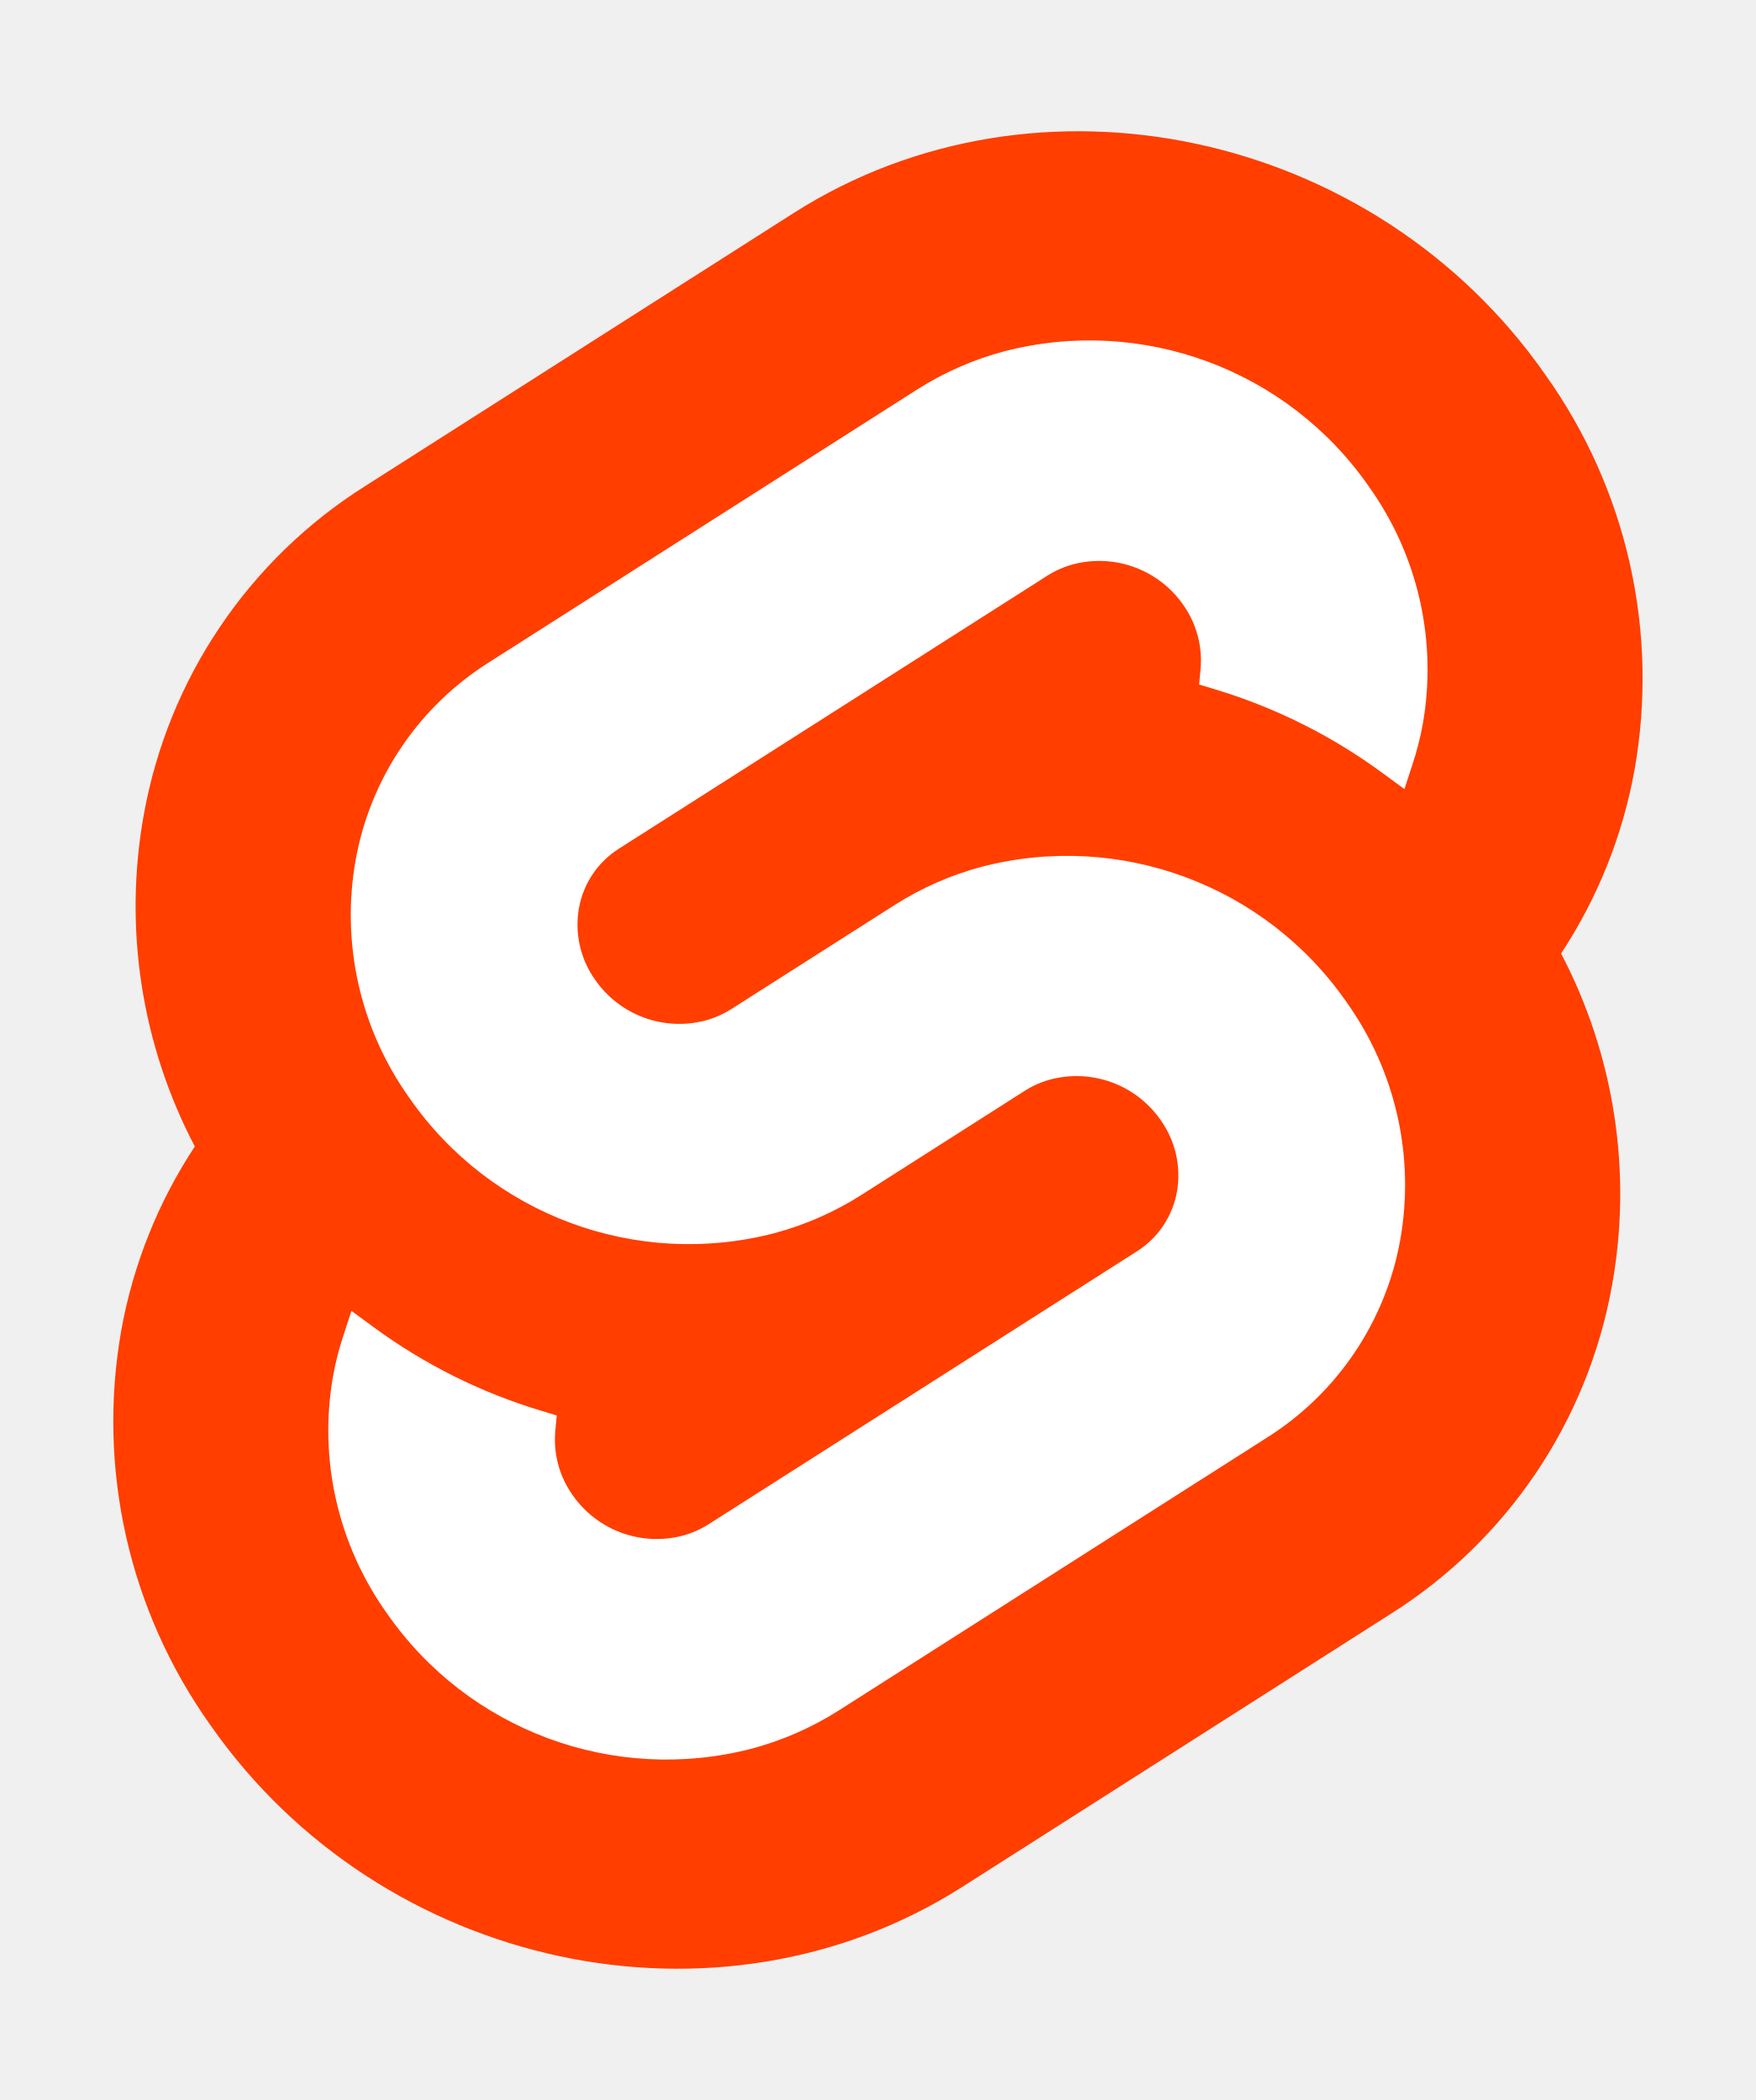
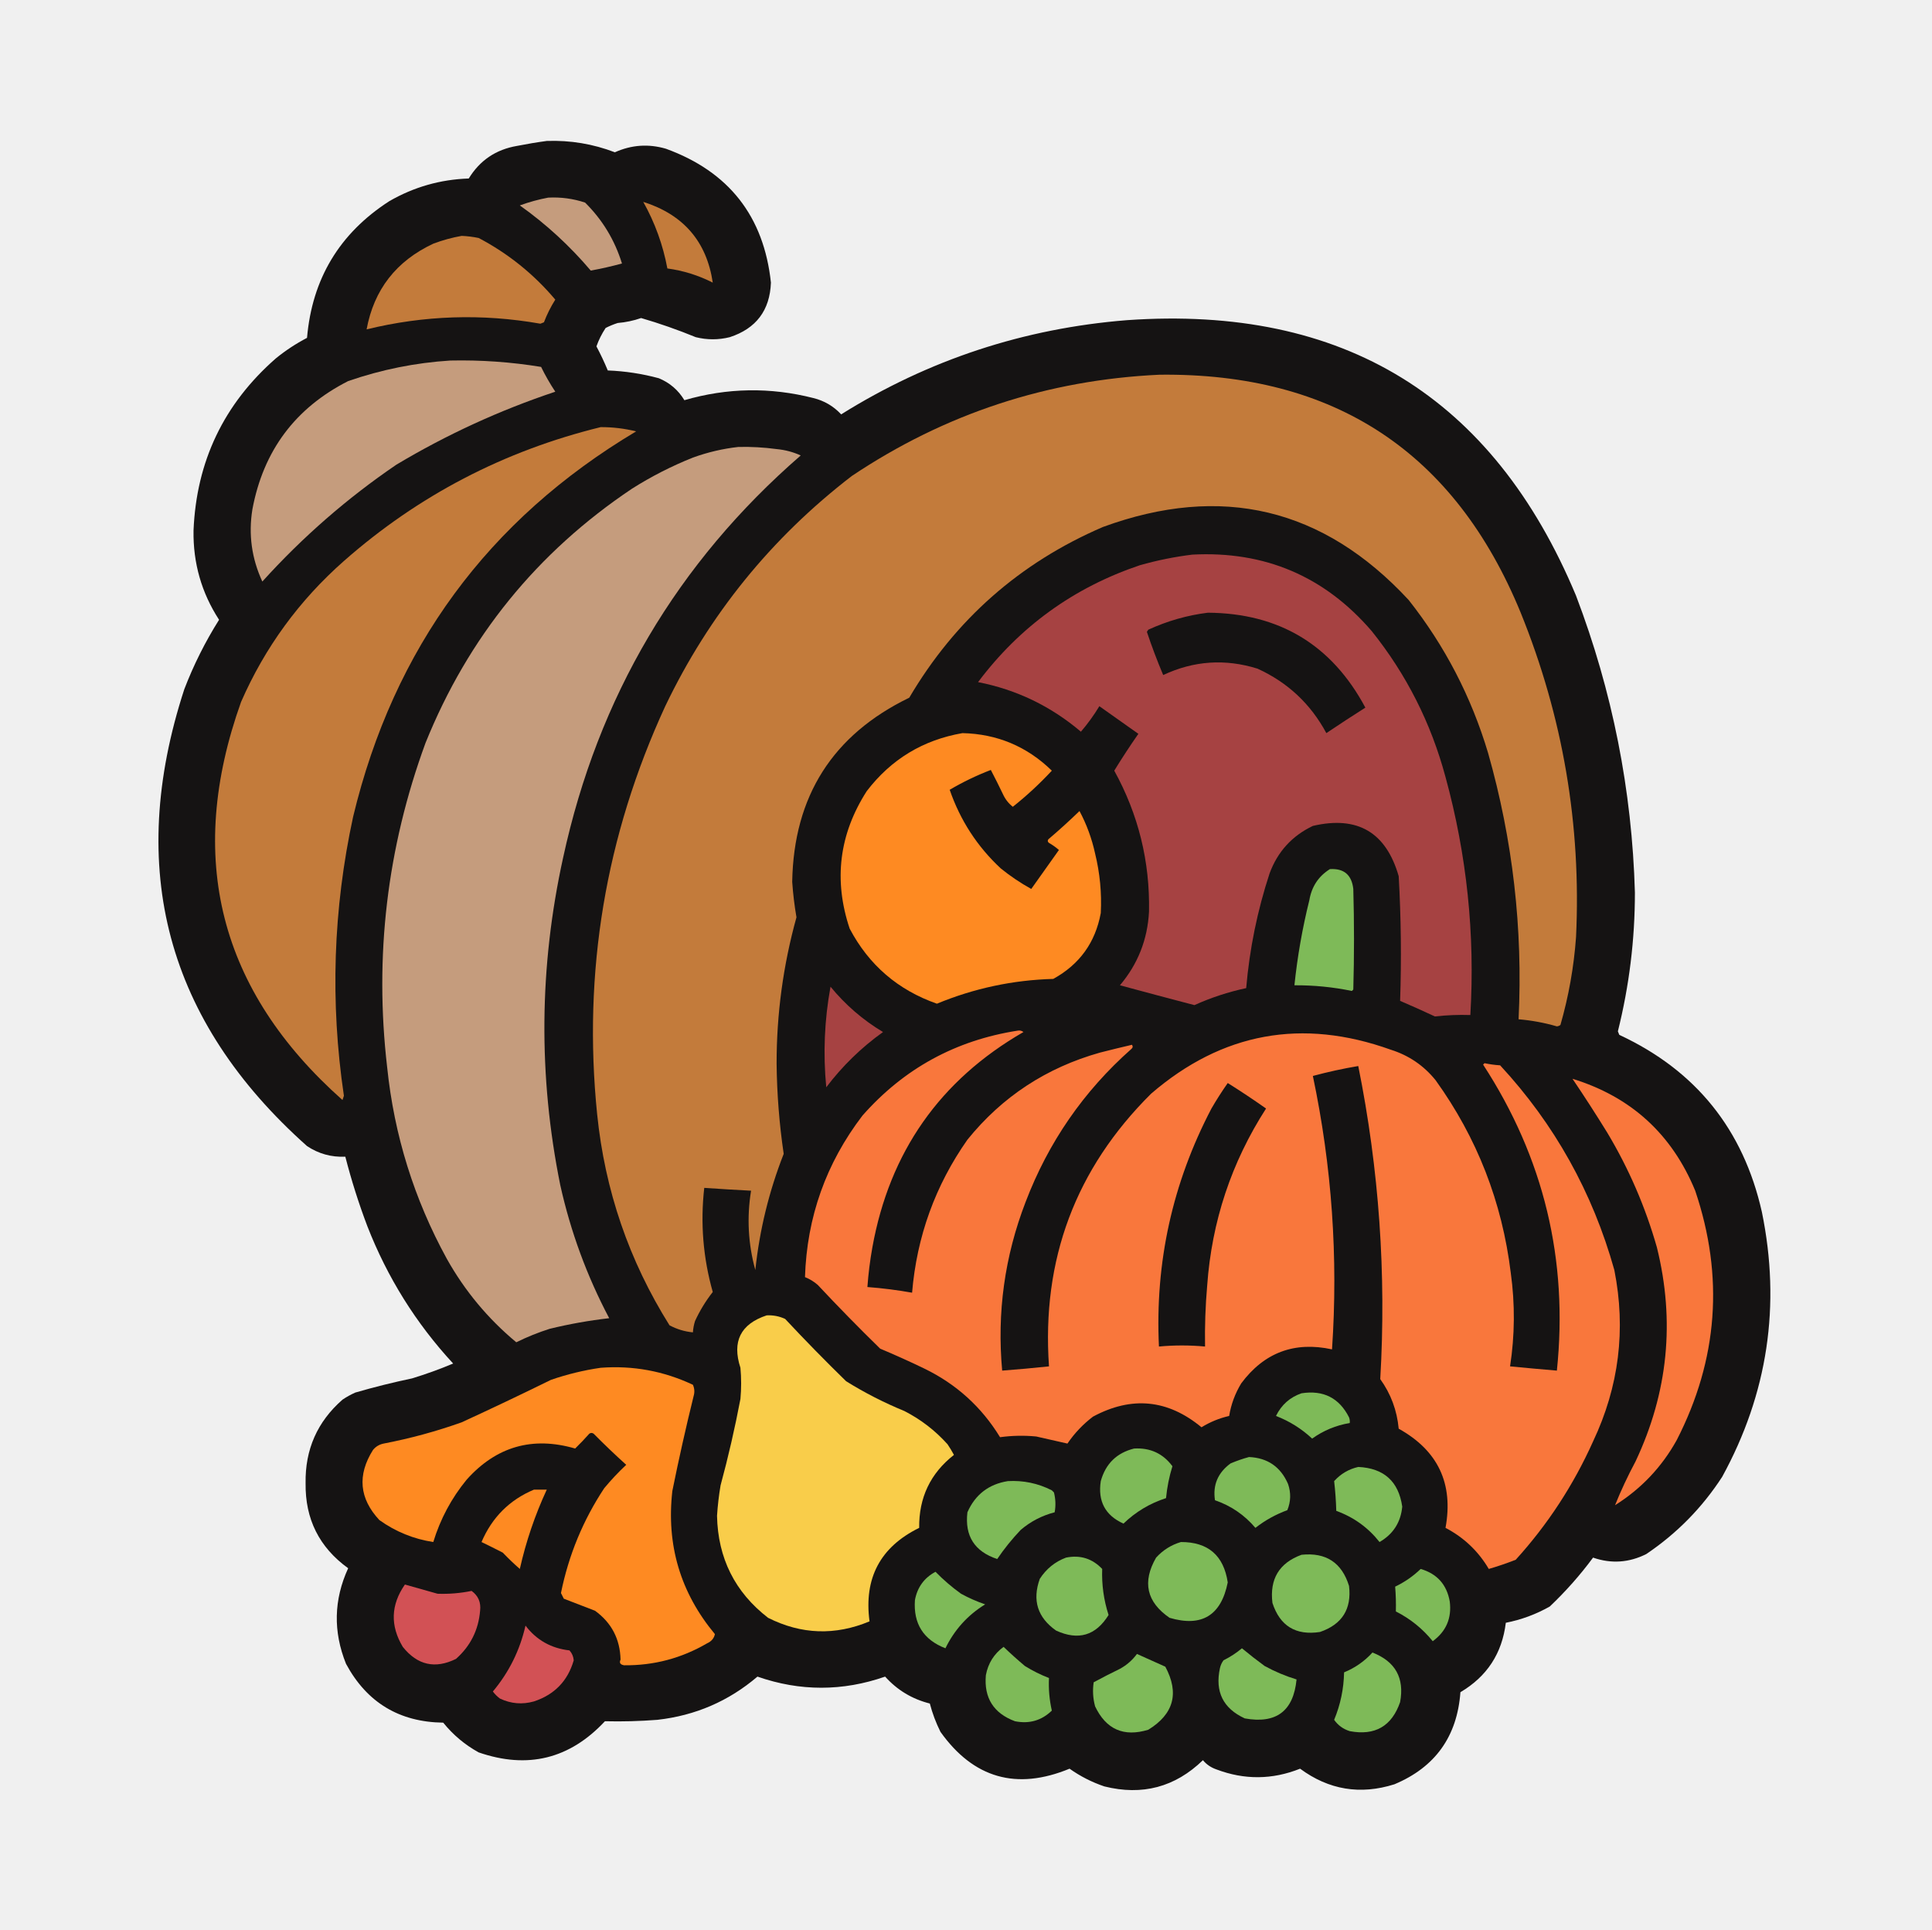
- <svg xmlns="http://www.w3.org/2000/svg" width="107" height="128" viewBox="0 0 107 128">
-   <path d="M94.157 22.819c-10.4-14.885-30.94-19.297-45.792-9.835L22.282 29.608A29.92 29.92 0 0 0 8.764 49.65a31.5 31.5 0 0 0 3.108 20.231 30 30 0 0 0-4.477 11.183 31.9 31.9 0 0 0 5.448 24.116c10.402 14.887 30.942 19.297 45.791 9.835l26.083-16.624A29.92 29.92 0 0 0 98.235 78.35a31.53 31.53 0 0 0-3.105-20.232 30 30 0 0 0 4.474-11.182 31.88 31.88 0 0 0-5.447-24.116" style="fill:#ff3e00" />
-   <path d="M45.817 106.582a20.72 20.72 0 0 1-22.237-8.243 19.17 19.17 0 0 1-3.277-14.503 18 18 0 0 1 .624-2.435l.49-1.498 1.337.981a33.6 33.6 0 0 0 10.203 5.098l.97.294-.09.968a5.85 5.85 0 0 0 1.052 3.878 6.24 6.24 0 0 0 6.695 2.485 5.8 5.8 0 0 0 1.603-.704L69.27 76.28a5.43 5.43 0 0 0 2.45-3.631 5.8 5.8 0 0 0-.987-4.371 6.24 6.24 0 0 0-6.698-2.487 5.7 5.7 0 0 0-1.6.704l-9.953 6.345a19 19 0 0 1-5.296 2.326 20.72 20.72 0 0 1-22.237-8.243 19.17 19.17 0 0 1-3.277-14.502 17.99 17.99 0 0 1 8.13-12.052l26.081-16.623a19 19 0 0 1 5.3-2.329 20.72 20.72 0 0 1 22.237 8.243 19.17 19.17 0 0 1 3.277 14.503 18 18 0 0 1-.624 2.435l-.49 1.498-1.337-.98a33.6 33.6 0 0 0-10.203-5.1l-.97-.294.09-.968a5.86 5.86 0 0 0-1.052-3.878 6.24 6.24 0 0 0-6.696-2.485 5.8 5.8 0 0 0-1.602.704L37.73 51.72a5.42 5.42 0 0 0-2.449 3.63 5.79 5.79 0 0 0 .986 4.372 6.24 6.24 0 0 0 6.698 2.486 5.8 5.8 0 0 0 1.602-.704l9.952-6.342a19 19 0 0 1 5.295-2.328 20.72 20.72 0 0 1 22.237 8.242 19.17 19.17 0 0 1 3.277 14.503 18 18 0 0 1-8.13 12.053l-26.081 16.622a19 19 0 0 1-5.3 2.328" style="fill:#fff" />
+ <svg xmlns="http://www.w3.org/2000/svg" width="1364" height="1362" viewBox="0 0 1364 1362" fill="none">
+   <path fill-rule="evenodd" clip-rule="evenodd" d="M386.029 99.5C402.629 98.915 418.655 101.581 434.105 107.5C445.835 102.228 457.854 101.395 470.163 105C514.563 121.157 539.269 152.657 544.281 199.5C543.529 219.081 533.846 231.914 515.235 238C507.222 240 499.209 240 491.196 238C478.507 232.798 465.654 228.298 452.635 224.5C447.314 226.359 441.806 227.526 436.109 228C433.161 228.942 430.323 230.108 427.595 231.5C424.897 235.554 422.726 239.888 421.085 244.5C424.046 250.079 426.718 255.745 429.097 261.5C441.322 261.974 453.341 263.808 465.155 267C472.864 270.197 478.874 275.364 483.183 282.5C513.389 273.7 543.77 273.2 574.329 281C582.012 282.916 588.522 286.75 593.86 292.5C655.579 253.96 722.853 231.793 795.681 226C948.441 215.319 1054.11 280.153 1112.69 420.5C1138.36 487.967 1152.21 557.8 1154.25 630C1154.26 663.186 1150.26 695.853 1142.23 728C1142.56 728.833 1142.9 729.667 1143.23 730.5C1197.24 755.602 1230.79 797.269 1243.89 855.5C1257.42 921.364 1248.06 983.698 1215.85 1042.5C1201.71 1064.29 1183.84 1082.46 1162.26 1097C1150.06 1103.11 1137.54 1103.95 1124.71 1099.5C1115.58 1111.85 1105.39 1123.35 1094.16 1134C1084.44 1139.51 1074.09 1143.34 1063.11 1145.5C1060.49 1167.11 1049.81 1183.44 1031.06 1194.5C1028.76 1225.79 1013.24 1247.46 984.482 1259.5C960.355 1267.12 938.153 1263.46 917.876 1248.5C898.263 1256.33 878.565 1256.5 858.782 1249C854.964 1247.68 851.792 1245.52 849.266 1242.5C829.624 1261.53 806.42 1267.7 779.656 1261C770.819 1258.01 762.64 1253.84 755.117 1248.5C717.705 1263.93 687.324 1255.27 663.971 1222.5C660.775 1216.09 658.271 1209.43 656.459 1202.5C643.961 1199.35 633.444 1193.01 624.909 1183.5C594.848 1193.97 564.8 1193.97 534.766 1183.5C514.448 1200.83 490.911 1210.99 464.153 1214C451.775 1214.97 439.423 1215.3 427.094 1215C402.244 1241.62 372.529 1248.95 337.952 1237C328.228 1231.64 319.88 1224.64 312.912 1216C281.876 1215.59 259.005 1201.76 244.303 1174.5C235.121 1151.71 235.622 1129.21 245.805 1107C225.417 1092.29 215.401 1072.29 215.758 1047C215.339 1023.23 224.02 1003.56 241.799 988C244.643 986.08 247.647 984.413 250.813 983C264.038 979.159 277.392 975.826 290.877 973C300.76 969.989 310.442 966.489 319.923 962.5C293.656 934.069 273.456 901.736 259.327 865.5C253.239 849.435 248.065 833.102 243.802 816.5C233.938 816.938 224.923 814.438 216.759 809C117.652 720.725 88.772 613.225 130.121 486.5C136.732 469.299 144.912 452.966 154.66 437.5C142.288 418.439 136.279 397.439 136.632 374.5C138.644 325.652 158.008 285.152 194.724 253C201.588 247.409 208.933 242.576 216.759 238.5C220.352 196.819 239.717 164.652 274.852 142C292.199 132.003 310.895 126.67 330.941 126C338.757 113.208 350.109 105.542 364.995 103C372.115 101.593 379.126 100.426 386.029 99.5Z" fill="#151313" />
+   <path fill-rule="evenodd" clip-rule="evenodd" d="M454.137 142.5C482.548 151.508 498.907 170.508 503.215 199.5C493.09 194.352 482.406 191.019 471.164 189.5C468.062 172.874 462.387 157.208 454.137 142.5Z" fill="#C37B3B" />
+   <path fill-rule="evenodd" clip-rule="evenodd" d="M325.933 166.5C329.973 166.672 333.98 167.172 337.952 168C358.806 178.986 376.835 193.486 392.038 211.5C388.839 216.554 386.168 221.888 384.026 227.5C383.191 227.833 382.356 228.167 381.522 228.5C340.348 221.242 299.449 222.575 258.826 232.5C264.009 204.458 279.7 184.291 305.901 172C312.53 169.515 319.207 167.682 325.933 166.5Z" fill="#C37B3B" />
+   <path fill-rule="evenodd" clip-rule="evenodd" d="M818.718 264.5C942.105 263.134 1027.07 319.134 1073.62 432.5C1103.42 505.996 1116.44 582.33 1112.69 661.5C1111.17 682.554 1107.5 703.22 1101.67 723.5C1100.95 724.059 1100.11 724.392 1099.16 724.5C1090.31 721.931 1081.3 720.264 1072.12 719.5C1075.24 655.628 1068.05 592.961 1050.59 531.5C1038.7 491.759 1020 455.759 994.498 423.5C934.276 358.533 862.328 341.366 778.654 372C719.977 397.245 674.404 437.411 641.936 492.5C587.889 518.7 560.345 562.033 559.305 622.5C559.882 630.904 560.883 639.237 562.309 647.5C552.918 681.337 548.245 715.837 548.287 751C548.528 772.307 550.198 793.473 553.295 814.5C542.927 840.925 536.249 868.258 533.263 896.5C528.181 878.062 527.179 859.395 530.258 840.5C519.234 839.935 508.216 839.269 497.206 838.5C494.391 863.404 496.394 887.904 503.215 912C498.262 918.296 494.09 925.129 490.695 932.5C489.872 935.117 489.371 937.784 489.193 940.5C483.34 939.941 477.831 938.274 472.667 935.5C444.088 889.905 427.061 840.238 421.585 786.5C411.417 686.08 427.443 590.08 469.662 498.5C500.579 433.953 544.482 379.786 601.372 336C667.112 292.004 739.561 268.171 818.718 264.5Z" fill="#C37B3B" />
+   <path fill-rule="evenodd" clip-rule="evenodd" d="M424.089 301.5C432.562 301.47 440.908 302.47 449.129 304.5C344.532 366.844 277.926 457.51 249.311 576.5C235.175 641.766 233.004 707.433 242.801 773.5C242.467 774.5 242.133 775.5 241.799 776.5C154.749 699.194 130.878 605.527 170.185 495.5C187.002 457.031 211.207 423.864 242.801 396C295.304 349.786 355.734 318.286 424.089 301.5Z" fill="#C37B3B" />
+   <path fill-rule="evenodd" clip-rule="evenodd" d="M387.03 139.5C395.958 139.035 404.637 140.202 413.072 143C425.329 155.136 434.009 169.47 439.113 186C431.825 187.986 424.48 189.653 417.078 191C402.241 173.514 385.547 158.18 366.998 145C373.639 142.583 380.317 140.749 387.03 139.5Z" fill="#C59C7D" />
+   <path fill-rule="evenodd" clip-rule="evenodd" d="M317.92 254.5C339.433 254.032 360.801 255.532 382.022 259C384.948 265.001 388.286 270.834 392.038 276.5C352.767 289.605 315.374 306.771 279.86 328C245.135 351.629 213.585 379.129 185.209 410.5C177.669 394.224 175.332 377.224 178.198 359.5C185.93 318.138 208.466 287.972 245.805 269C269.308 260.874 293.346 256.041 317.92 254.5Z" fill="#C59C7D" />
+   <path fill-rule="evenodd" clip-rule="evenodd" d="M521.244 315.5C530.299 315.283 539.314 315.783 548.287 317C554.278 317.559 559.954 319.059 565.314 321.5C478.105 397.221 422.183 491.887 397.547 605.5C380.634 682.399 379.966 759.399 395.544 836.5C402.844 869.404 414.362 900.737 430.099 930.5C415.928 932.117 401.906 934.617 388.032 938C379.929 940.584 372.083 943.751 364.494 947.5C344.479 930.851 328.12 911.184 315.416 888.5C292.337 846.369 278.314 801.369 273.349 753.5C264.208 674.978 273.222 598.644 300.392 524.5C330.576 449.706 379.154 389.872 446.124 345C459.76 336.359 474.117 329.026 489.193 323C499.718 319.204 510.402 316.704 521.244 315.5Z" fill="#C59C7D" />
+   <path fill-rule="evenodd" clip-rule="evenodd" d="M841.754 391.5C892.947 388.807 935.181 406.807 968.456 445.5C992.936 476.048 1010.3 510.381 1020.54 548.5C1035.61 603.545 1041.45 659.545 1038.07 716.5C1029.68 716.226 1021.34 716.56 1013.03 717.5C1004.9 713.691 996.717 710.024 988.488 706.5C989.481 677.163 989.147 647.83 987.486 618.5C978.574 587.467 958.375 575.634 926.89 583C912.186 590.016 902.002 601.183 896.341 616.5C887.69 642.855 882.181 669.855 879.815 697.5C867.201 700.198 855.016 704.198 843.257 709.5C825.645 704.897 808.117 700.23 790.673 695.5C803.332 680.54 810.177 663.207 811.206 643.5C811.904 608.12 803.724 574.954 786.667 544C792.087 535.179 797.762 526.512 803.694 518C794.512 511.5 785.332 505 776.15 498.5C772.291 504.884 767.95 510.884 763.129 516.5C741.925 498.498 717.72 486.831 690.514 481.5C719.995 442.242 758.056 414.742 804.695 399C816.997 395.511 829.35 393.011 841.754 391.5Z" fill="#A64242" />
+   <path fill-rule="evenodd" clip-rule="evenodd" d="M586.348 696.5C596.856 709.328 609.209 719.994 623.407 728.5C608.088 739.46 594.734 752.46 583.343 767.5C581.041 743.712 582.043 720.045 586.348 696.5Z" fill="#A64242" />
+   <path fill-rule="evenodd" clip-rule="evenodd" d="M679.496 517.5C704.018 518.075 725.052 526.908 742.597 544C734.006 553.248 724.824 561.748 715.053 569.5C712.027 567.132 709.689 564.132 708.042 560.5C705.293 554.754 702.456 549.088 699.528 543.5C689.448 547.365 679.767 552.032 670.482 557.5C677.935 579.079 689.954 597.579 706.539 613C713.285 618.452 720.463 623.286 728.073 627.5C734.584 618.333 741.094 609.167 747.605 600C745.444 598.088 743.106 596.421 740.593 595C739.641 594.282 739.475 593.449 740.093 592.5C747.661 586.059 755.005 579.393 762.128 572.5C767.158 581.888 770.83 591.888 773.145 602.5C776.538 616.317 777.874 630.317 777.152 644.5C773.338 665.307 762.153 680.807 743.598 691C715.128 691.792 687.75 697.626 661.467 708.5C633.955 698.861 613.422 681.194 599.869 655.5C588.407 621.274 592.413 588.941 611.888 558.5C629.07 536.007 651.606 522.341 679.496 517.5Z" fill="#FE8A22" />
+   <path fill-rule="evenodd" clip-rule="evenodd" d="M718.558 727.5C720.039 727.238 721.374 727.571 722.565 728.5C663.605 762.49 628.048 813.157 615.895 880.5C614.232 889.779 613.063 899.112 612.389 908.5C622.985 909.302 633.502 910.635 643.939 912.5C647.261 872.875 660.281 836.875 683.002 804.5C707.528 774.152 738.744 753.652 776.651 743C784.18 741.079 791.692 739.246 799.187 737.5C799.937 738.635 799.771 739.635 798.686 740.5C765.028 770.301 740.156 806.301 724.067 848.5C709.289 886.867 703.781 926.534 707.541 967.5C718.582 966.665 729.6 965.665 740.593 964.5C735.311 889.13 759.349 824.964 812.708 772C862.866 728.838 919.289 718.505 981.978 741C994.671 745.01 1005.19 752.177 1013.53 762.5C1042.8 803.146 1060.49 848.479 1066.61 898.5C1069.66 920.519 1069.49 942.519 1066.11 964.5C1077.12 965.573 1088.14 966.573 1099.16 967.5C1107.29 889.283 1089.93 817.283 1047.08 751.5C1047.41 751.167 1047.75 750.833 1048.08 750.5C1051.7 751.262 1055.37 751.762 1059.1 752C1097.5 793.495 1124.38 841.662 1139.73 896.5C1148.04 938.433 1143.03 978.766 1124.71 1017.5C1110.87 1048.32 1092.67 1076.16 1070.12 1101C1063.88 1103.47 1057.53 1105.63 1051.09 1107.5C1043.69 1094.95 1033.51 1085.29 1020.54 1078.5C1026.26 1047.27 1015.25 1023.93 987.486 1008.5C986.292 995.58 981.952 983.913 974.466 973.5C978.806 899.152 973.63 825.486 958.941 752.5C948.149 754.322 937.465 756.655 926.89 759.5C940.323 823.338 944.831 887.671 940.412 952.5C913.885 946.741 892.518 954.741 876.309 976.5C871.985 983.619 869.147 991.286 867.796 999.5C860.844 1001.09 854.333 1003.76 848.265 1007.5C824.479 987.817 798.938 985.317 771.643 1000C764.591 1005.37 758.581 1011.71 753.614 1019C746.366 1017.36 739.021 1015.69 731.579 1014C722.986 1013.18 714.473 1013.35 706.038 1014.5C692.979 993.133 675.118 976.966 652.453 966C642.222 961.059 631.872 956.392 621.404 952C606.406 937.358 591.715 922.358 577.333 907C574.663 904.665 571.658 902.831 568.319 901.5C569.679 859.131 583.201 821.131 608.884 787.5C638.125 754.316 674.683 734.316 718.558 727.5Z" fill="#F9773C" />
+   <path fill-rule="evenodd" clip-rule="evenodd" d="M1110.18 761.5C1151.5 774.213 1180.37 800.546 1196.82 840.5C1217.27 900.966 1212.93 959.633 1183.8 1016.5C1173.24 1035.55 1158.72 1050.88 1140.23 1062.5C1144.37 1052.21 1149.21 1041.88 1154.75 1031.5C1177.66 982.903 1182.67 932.57 1169.78 880.5C1161.64 851.935 1149.97 824.935 1134.72 799.5C1126.77 786.607 1118.59 773.94 1110.18 761.5Z" fill="#F9773C" />
+   <path fill-rule="evenodd" clip-rule="evenodd" d="M938.909 613.5C948.807 612.875 954.316 617.542 955.435 627.5C956.103 651.167 956.103 674.833 955.435 698.5C955.102 698.833 954.767 699.167 954.434 699.5C941.096 696.752 927.574 695.418 913.869 695.5C915.969 675.26 919.474 655.26 924.386 635.5C926.023 625.857 930.863 618.524 938.909 613.5Z" fill="#7EBA58" />
+   <path fill-rule="evenodd" clip-rule="evenodd" d="M541.276 928.5C545.829 928.268 550.169 929.101 554.297 931C568.344 946.025 582.701 960.691 597.365 975C610.451 983.136 624.14 990.136 638.431 996C650.042 1001.92 660.225 1009.75 668.979 1019.5C670.614 1021.93 672.116 1024.43 673.486 1027C656.868 1040.02 648.688 1057.19 648.947 1078.5C621.49 1091.99 609.804 1113.99 613.892 1144.5C589.59 1154.64 565.719 1153.8 542.278 1142C518.863 1123.91 506.844 1099.91 506.22 1070C506.689 1062.79 507.523 1055.62 508.724 1048.5C514.189 1028.34 518.862 1008.01 522.746 987.5C523.414 980.167 523.414 972.833 522.746 965.5C516.684 946.939 522.861 934.605 541.276 928.5Z" fill="#F9CD4A" />
+   <path fill-rule="evenodd" clip-rule="evenodd" d="M424.089 965.5C446.883 963.792 468.583 967.792 489.193 977.5C490.347 980.106 490.513 982.773 489.694 985.5C484.21 1007.73 479.202 1030.07 474.67 1052.5C470.36 1090.58 480.376 1124.24 504.718 1153.5C504.111 1156.46 502.275 1158.63 499.209 1160C481.123 1170.56 461.592 1175.72 440.616 1175.5C437.894 1175.05 437.06 1173.71 438.112 1171.5C437.763 1156.97 431.754 1145.47 420.083 1137C412.685 1134.16 405.339 1131.33 398.048 1128.5C397.38 1127.17 396.713 1125.83 396.045 1124.5C401.462 1097.75 411.645 1073.08 426.593 1050.5C431.429 1044.67 436.604 1039.17 442.118 1034C434.247 1026.9 426.568 1019.56 419.081 1012C418.08 1011.33 417.078 1011.33 416.077 1012C412.844 1015.64 409.506 1019.14 406.061 1022.5C375.924 1013.73 350.383 1021.07 329.439 1044.5C318.714 1057.58 310.868 1072.25 305.901 1088.5C292.006 1086.37 279.319 1081.21 267.841 1073C253.646 1057.77 252.144 1041.27 263.333 1023.5C265.288 1021.11 267.792 1019.61 270.845 1019C289.594 1015.4 307.956 1010.4 325.933 1004C347.058 994.289 368.091 984.289 389.033 974C400.587 970.032 412.271 967.199 424.089 965.5Z" fill="#FE8A22" />
+   <path fill-rule="evenodd" clip-rule="evenodd" d="M377.014 1051.5C380.019 1051.5 383.024 1051.5 386.029 1051.5C377.694 1069.46 371.351 1088.13 366.998 1107.5C362.976 1103.99 358.97 1100.16 354.979 1096C349.929 1093.39 344.921 1090.89 339.955 1088.5C347.41 1071.06 359.763 1058.72 377.014 1051.5Z" fill="#FE8A22" />
+   <path fill-rule="evenodd" clip-rule="evenodd" d="M285.869 1118.5C293.513 1120.64 301.193 1122.81 308.906 1125C317.044 1125.29 325.057 1124.63 332.944 1123C337.654 1126.42 339.657 1131.09 338.954 1137C337.818 1150.6 332.142 1161.93 321.927 1171C307.198 1178.26 294.678 1175.42 284.367 1162.5C275.397 1147.51 275.897 1132.85 285.869 1118.5Z" fill="#D25155" />
+   <path fill-rule="evenodd" clip-rule="evenodd" d="M371.005 1147.5C378.757 1157.7 389.107 1163.53 402.054 1165C403.827 1166.97 404.829 1169.3 405.059 1172C400.839 1186.55 391.491 1196.21 377.014 1201C368.75 1203.34 360.737 1202.67 352.976 1199C351.007 1197.54 349.338 1195.87 347.968 1194C359.355 1180.43 367.034 1164.93 371.005 1147.5Z" fill="#D25155" />
+   <path fill-rule="evenodd" clip-rule="evenodd" d="M918.877 983.5C934.316 981.123 945.501 986.789 952.431 1000.5C952.921 1001.79 953.089 1003.13 952.931 1004.5C943.221 1006.1 934.373 1009.77 926.389 1015.5C918.906 1008.52 910.393 1003.18 900.848 999.5C904.716 991.632 910.725 986.299 918.877 983.5Z" fill="#7EBA58" />
+   <path fill-rule="evenodd" clip-rule="evenodd" d="M800.689 1022.5C812.064 1021.85 821.078 1026.01 827.732 1035C825.459 1042.35 823.957 1049.85 823.225 1057.5C811.763 1061.22 801.747 1067.22 793.177 1075.5C780.314 1069.71 774.972 1059.71 777.152 1045.5C780.562 1033.23 788.407 1025.56 800.689 1022.5Z" fill="#7EBA58" />
+   <path fill-rule="evenodd" clip-rule="evenodd" d="M881.818 1028.5C894.937 1029.09 904.119 1035.43 909.362 1047.5C911.518 1053.78 911.351 1059.95 908.861 1066C900.654 1069.01 893.142 1073.18 886.325 1078.5C878.602 1069.39 869.087 1062.89 857.78 1059C856.137 1048.26 859.81 1039.59 868.797 1033C873.15 1031.16 877.49 1029.66 881.818 1028.5Z" fill="#7EBA58" />
+   <path fill-rule="evenodd" clip-rule="evenodd" d="M958.941 1035.5C977.053 1036.36 987.403 1045.69 989.99 1063.5C988.95 1074.58 983.608 1082.91 973.965 1088.5C965.906 1078.3 955.724 1070.96 943.416 1066.5C943.214 1059.45 942.713 1052.45 941.914 1045.5C946.572 1040.34 952.248 1037.01 958.941 1035.5Z" fill="#7EBA58" />
+   <path fill-rule="evenodd" clip-rule="evenodd" d="M711.547 1045.5C722.507 1044.88 732.856 1047.05 742.596 1052C743.097 1052.5 743.598 1053 744.099 1053.5C745.276 1058.18 745.442 1062.85 744.6 1067.5C735.577 1069.84 727.565 1074 720.561 1080C714.425 1086.47 708.916 1093.31 704.035 1100.5C688.027 1095.19 681.015 1084.19 683.002 1067.5C688.518 1055 698.034 1047.66 711.547 1045.5Z" fill="#7EBA58" />
+   <path fill-rule="evenodd" clip-rule="evenodd" d="M833.742 1088.5C852.904 1088.46 863.922 1097.96 866.794 1117C862.12 1140.36 848.432 1148.7 825.729 1142C809.477 1130.85 806.305 1116.68 816.214 1099.5C821.09 1094.16 826.934 1090.49 833.742 1088.5Z" fill="#7EBA58" />
+   <path fill-rule="evenodd" clip-rule="evenodd" d="M918.877 1097.5C936.159 1095.7 947.343 1103.04 952.431 1119.5C954.352 1135.83 947.508 1146.66 931.898 1152C914.829 1154.6 903.645 1147.77 898.345 1131.5C896.277 1114.6 903.122 1103.27 918.877 1097.5Z" fill="#7EBA58" />
+   <path fill-rule="evenodd" clip-rule="evenodd" d="M752.612 1099.5C762.662 1097.48 771.176 1100.15 778.153 1107.5C777.748 1118.62 779.251 1129.46 782.66 1140C773.658 1154.55 761.305 1158.22 745.601 1151C732.513 1141.8 728.674 1129.63 734.083 1114.5C738.68 1107.4 744.856 1102.4 752.612 1099.5Z" fill="#7EBA58" />
+   <path fill-rule="evenodd" clip-rule="evenodd" d="M1003.01 1107.5C1014.61 1110.91 1021.45 1118.58 1023.54 1130.5C1025 1142.24 1021 1151.58 1011.52 1158.5C1004.34 1149.66 995.659 1142.66 985.483 1137.5C985.632 1131.59 985.464 1125.76 984.982 1120C991.724 1116.75 997.734 1112.58 1003.01 1107.5Z" fill="#7EBA58" />
+   <path fill-rule="evenodd" clip-rule="evenodd" d="M660.466 1109.5C665.942 1115.12 671.952 1120.29 678.494 1125C683.972 1127.99 689.647 1130.49 695.522 1132.5C683.195 1140.09 673.847 1150.42 667.477 1163.5C651.942 1157.49 644.764 1146.15 645.943 1129.5C647.619 1120.46 652.46 1113.8 660.466 1109.5Z" fill="#7EBA58" />
+   <path fill-rule="evenodd" clip-rule="evenodd" d="M708.542 1162.5C713.309 1167.08 718.317 1171.58 723.566 1176C728.963 1179.36 734.638 1182.19 740.593 1184.5C740.202 1192.14 740.87 1199.81 742.596 1207.5C735.345 1214.52 726.664 1217.02 716.555 1215C701.46 1209.36 694.616 1198.52 696.022 1182.5C697.597 1174.12 701.77 1167.45 708.542 1162.5Z" fill="#7EBA58" />
+   <path fill-rule="evenodd" clip-rule="evenodd" d="M876.81 1163.5C881.932 1167.76 887.275 1171.93 892.836 1176C900.038 1179.95 907.55 1183.12 915.372 1185.5C913.202 1207.84 901.016 1217.01 878.813 1213C863.512 1205.95 857.67 1194.11 861.286 1177.5C861.736 1175.48 862.571 1173.65 863.79 1172C868.537 1169.64 872.878 1166.81 876.81 1163.5Z" fill="#7EBA58" />
+   <path fill-rule="evenodd" clip-rule="evenodd" d="M968.957 1166.5C985.138 1172.81 991.648 1184.48 988.488 1201.5C982.596 1218.53 970.744 1225.36 952.931 1222C948.277 1220.53 944.604 1217.86 941.914 1214C946.364 1203.29 948.701 1192.12 948.925 1180.5C956.72 1177.29 963.398 1172.62 968.957 1166.5Z" fill="#7EBA58" />
+   <path fill-rule="evenodd" clip-rule="evenodd" d="M802.692 1167.5C809.38 1170.5 816.056 1173.5 822.724 1176.5C832.705 1195.1 828.699 1209.94 810.705 1221C793.417 1226.29 780.897 1220.79 773.145 1204.5C771.626 1198.92 771.291 1193.25 772.144 1187.5C778.144 1184.25 784.321 1181.09 790.673 1178C795.467 1175.38 799.473 1171.88 802.692 1167.5Z" fill="#7EBA58" />
+   <path fill-rule="evenodd" clip-rule="evenodd" d="M852.772 432.5C903.196 432.865 940.255 455.198 963.949 499.5C954.682 505.376 945.501 511.376 936.405 517.5C925.33 496.884 909.138 481.718 887.828 472C865.019 464.872 842.818 466.372 821.222 476.5C816.989 466.489 813.149 456.322 809.703 446C810.037 445.5 810.371 445 810.705 444.5C824.233 438.295 838.255 434.295 852.772 432.5Z" fill="#151313" />
+   <path fill-rule="evenodd" clip-rule="evenodd" d="M866.794 764.5C875.952 770.242 884.966 776.242 893.837 782.5C869.367 820.52 855.512 862.187 852.271 907.5C851.028 921.806 850.527 936.139 850.769 950.5C839.852 949.494 829.002 949.494 818.217 950.5C815.391 891.122 827.744 835.122 855.276 782.5C858.876 776.302 862.716 770.302 866.794 764.5Z" fill="#151313" />
</svg>
